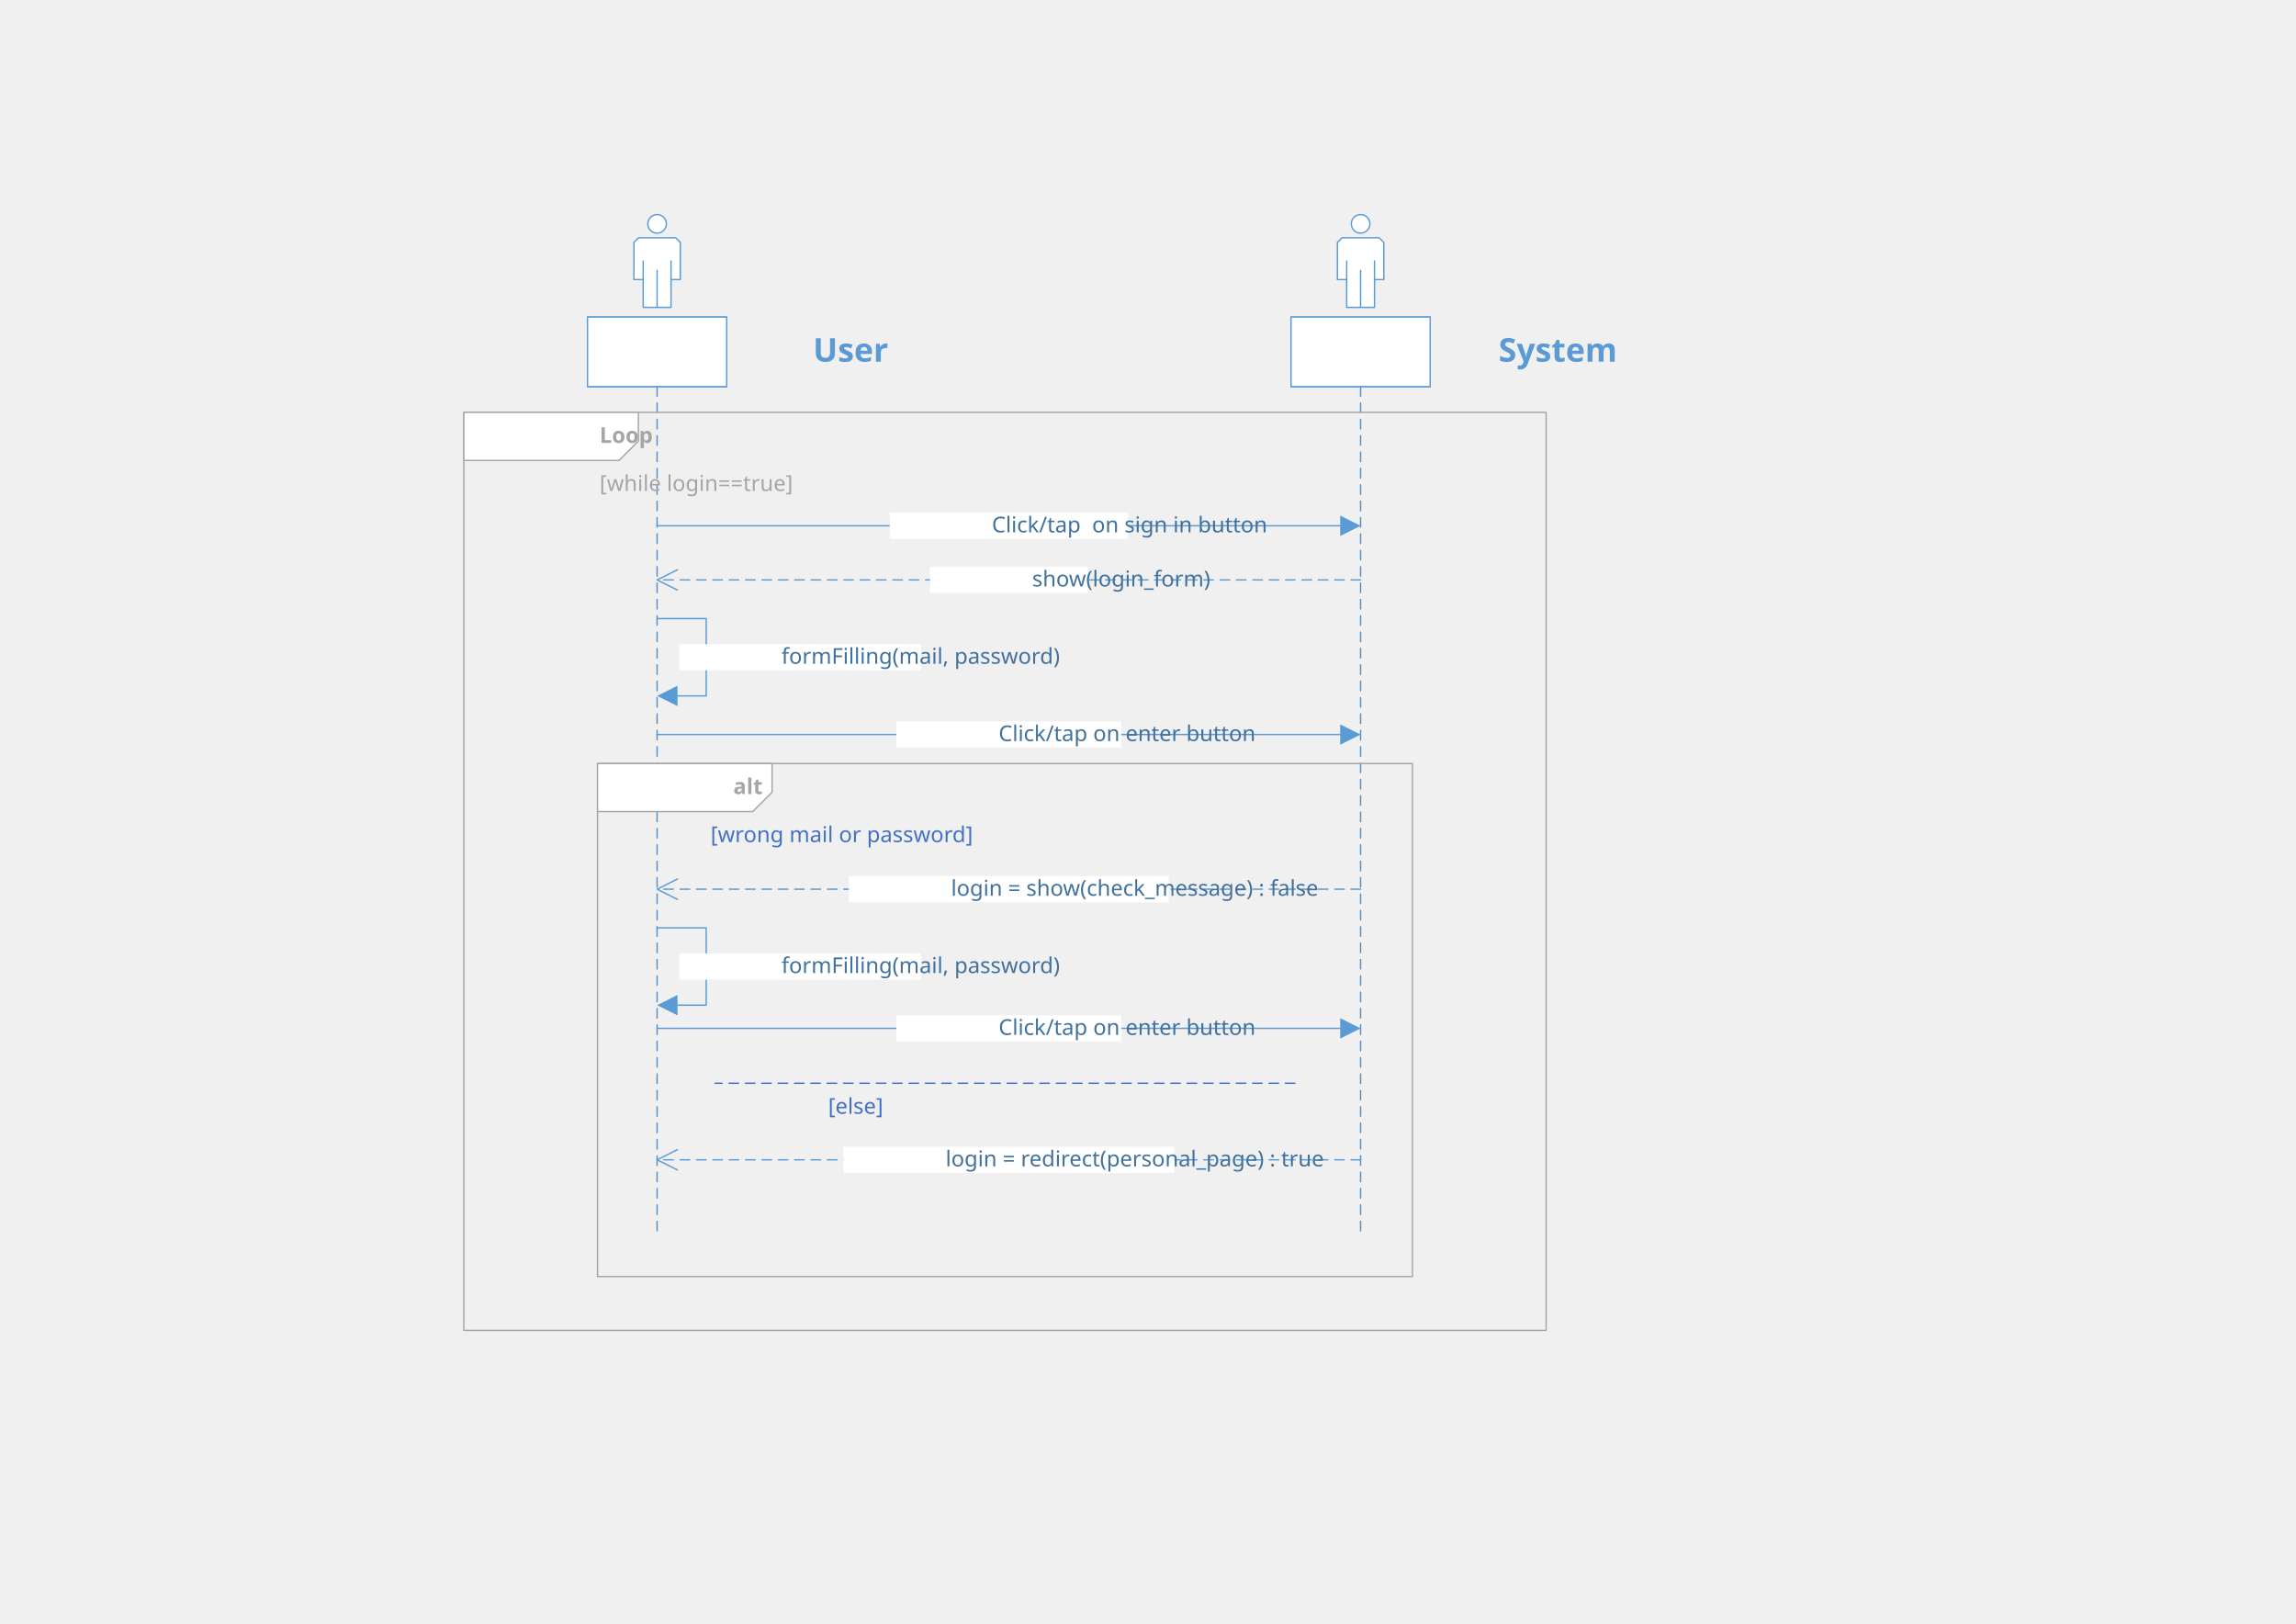
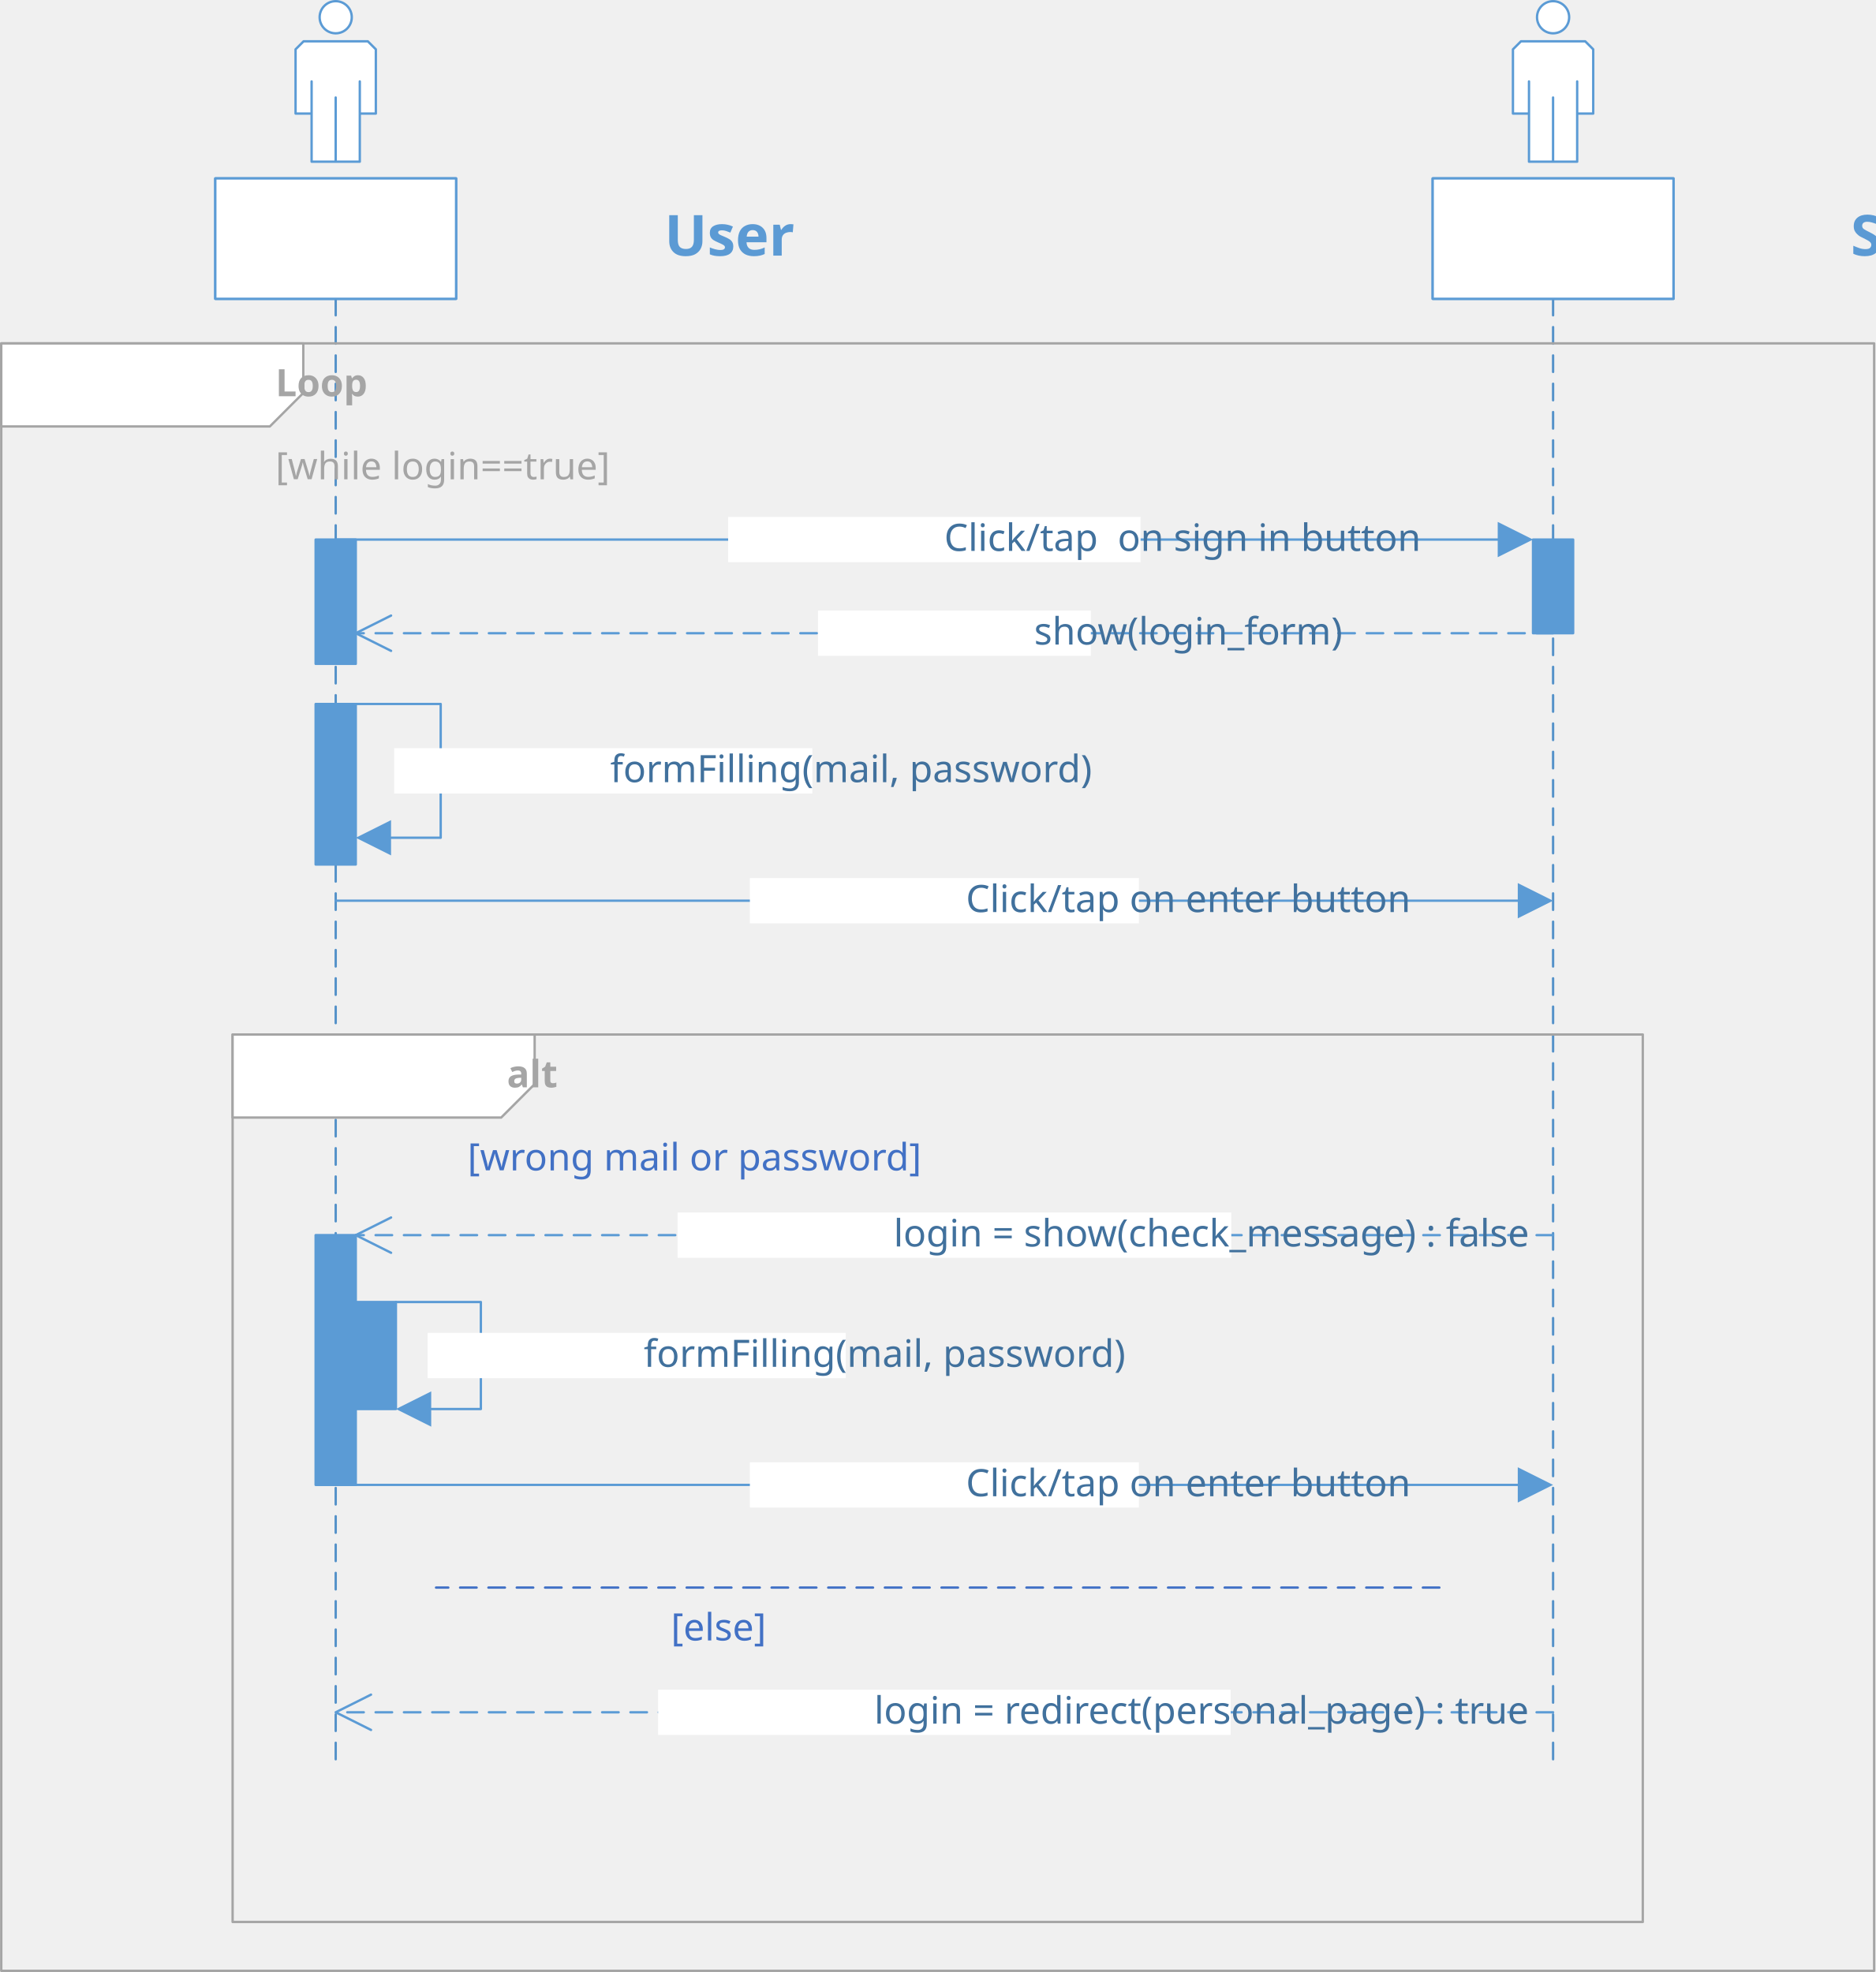
- <svg xmlns="http://www.w3.org/2000/svg" xmlns:ns1="http://schemas.microsoft.com/visio/2003/SVGExtensions/" xmlns:xlink="http://www.w3.org/1999/xlink" width="11.693in" height="8.268in" viewBox="0 0 841.89 595.276" xml:space="preserve" color-interpolation-filters="sRGB" class="st16">
-   <ns1:documentProperties ns1:langID="1040" ns1:metric="true" ns1:viewMarkup="false">
-     <ns1:userDefs>
-       <ns1:ud ns1:nameU="msvNoAutoConnect" ns1:prompt="" ns1:val="VT0(1):26" />
-     </ns1:userDefs>
-   </ns1:documentProperties>
+ <svg xmlns="http://www.w3.org/2000/svg" xmlns:ns1="http://schemas.microsoft.com/visio/2003/SVGExtensions/" xmlns:xlink="http://www.w3.org/1999/xlink" width="5.519in" height="5.804in" viewBox="0 0 397.35 417.902" xml:space="preserve" color-interpolation-filters="sRGB" class="st17">
+   <ns1:documentProperties ns1:langID="1040" ns1:metric="true" ns1:viewMarkup="false" />
  <style type="text/css">
	
		.st1 {fill:#ffffff;stroke:#5b9bd5;stroke-linecap:round;stroke-linejoin:round;stroke-width:0.5}
		.st2 {stroke:#5592c9;stroke-dasharray:3.5,2.5;stroke-linecap:round;stroke-linejoin:round;stroke-width:0.5}
		.st3 {fill:#5b9ad4;font-family:Calibri;font-size:1em;font-weight:bold}
		.st4 {fill:#a5a5a5;fill-opacity:0;stroke:#a5a5a5;stroke-linecap:round;stroke-linejoin:round;stroke-width:0.5}
		.st5 {fill:#ffffff;stroke:#a5a5a5;stroke-linecap:round;stroke-linejoin:round;stroke-width:0.5}
		.st6 {fill:#a5a5a5;font-family:Calibri;font-size:0.667em;font-weight:bold}
		.st7 {fill:#a5a5a5;font-family:Calibri;font-size:0.667em}
- 		.st8 {marker-end:url(#mrkr4-40);stroke:#5b9bd5;stroke-linecap:round;stroke-linejoin:round;stroke-width:0.5}
+ 		.st8 {marker-end:url(#mrkr4-41);stroke:#5b9bd5;stroke-linecap:round;stroke-linejoin:round;stroke-width:0.5}
		.st9 {fill:#5b9bd5;fill-opacity:1;stroke:#5b9bd5;stroke-opacity:1;stroke-width:0.134}
		.st10 {fill:#ffffff;stroke:none;stroke-linecap:butt;stroke-width:7.2}
		.st11 {fill:#41719d;font-family:Calibri;font-size:0.667em}
- 		.st12 {marker-end:url(#mrkr3-48);stroke:#5b9bd5;stroke-dasharray:3.5,2.5;stroke-linecap:round;stroke-linejoin:round;stroke-width:0.5}
+ 		.st12 {marker-end:url(#mrkr3-49);stroke:#5b9bd5;stroke-dasharray:3.5,2.5;stroke-linecap:round;stroke-linejoin:round;stroke-width:0.5}
		.st13 {fill:none}
		.st14 {stroke:#4271c6;stroke-dasharray:3.5,2.5;stroke-linecap:round;stroke-linejoin:round;stroke-width:0.5}
		.st15 {fill:#4271c5;font-family:Calibri;font-size:0.667em}
- 		.st16 {fill:none;fill-rule:evenodd;font-size:12px;overflow:visible;stroke-linecap:square;stroke-miterlimit:3}
+ 		.st16 {fill:#5b9bd5;stroke:#5b9bd5;stroke-linecap:round;stroke-linejoin:round;stroke-width:0.5}
+ 		.st17 {fill:none;fill-rule:evenodd;font-size:12px;overflow:visible;stroke-linecap:square;stroke-miterlimit:3}
	
	</style>
  <defs id="Markers">
    <g id="lend4">
      <path d="M 2 1 L 0 0 L 2 -1 L 2 1 " style="stroke:none" />
    </g>
-     <marker id="mrkr4-40" class="st9" ns1:arrowType="4" ns1:arrowSize="3" ns1:setback="14.96" refX="-14.96" orient="auto" markerUnits="strokeWidth" overflow="visible">
+     <marker id="mrkr4-41" class="st9" ns1:arrowType="4" ns1:arrowSize="3" ns1:setback="14.96" refX="-14.96" orient="auto" markerUnits="strokeWidth" overflow="visible">
      <use xlink:href="#lend4" transform="scale(-7.48,-7.48) " />
    </marker>
    <g id="lend3">
      <path d="M 2 1 L 0 0 L 2 -1 " style="stroke-linecap:round;stroke-linejoin:round;fill:none" />
    </g>
-     <marker id="mrkr3-48" class="st9" ns1:arrowType="3" ns1:arrowSize="3" orient="auto" markerUnits="strokeWidth" overflow="visible">
+     <marker id="mrkr3-49" class="st9" ns1:arrowType="3" ns1:arrowSize="3" orient="auto" markerUnits="strokeWidth" overflow="visible">
      <use xlink:href="#lend3" transform="scale(-7.48,-7.48) " />
    </marker>
  </defs>
  <g ns1:mID="0" ns1:index="1" ns1:groupContext="foregroundPage">
-     <ns1:userDefs>
-       <ns1:ud ns1:nameU="msvThemeOrder" ns1:val="VT0(0):26" />
-     </ns1:userDefs>
    <ns1:pageProperties ns1:drawingScale="0.0393701" ns1:pageScale="0.0393701" ns1:drawingUnits="24" ns1:shadowOffsetX="8.50394" ns1:shadowOffsetY="-8.50394" />
    <ns1:layer ns1:name="Connettore" ns1:index="0" />
-     <g id="group1-1" transform="translate(215.433,-453.543)" ns1:mID="1" ns1:groupContext="group">
-       <ns1:userDefs>
-         <ns1:ud ns1:nameU="visVersion" ns1:prompt="" ns1:val="VT0(15):26" />
-         <ns1:ud ns1:nameU="ShowActor" ns1:prompt="" ns1:val="VT0(1):5" />
-         <ns1:ud ns1:nameU="ShowDestruction" ns1:prompt="" ns1:val="VT0(0):5" />
-       </ns1:userDefs>
-       <g id="shape2-2" ns1:mID="2" ns1:groupContext="shape">
-         <rect x="0" y="569.764" width="51.024" height="25.512" class="st1" />
-       </g>
-       <g id="shape3-4" ns1:mID="3" ns1:groupContext="shape" transform="translate(17.0079,-29.0551)">
-         <path d="M3.4 595.28 L3.4 578.27 L3.4 585.07 L0 585.07 L0 571.46 L1.7 569.76 L15.31 569.76 L17.01 571.46 L17.01 585.07         L13.61 585.07 L13.61 578.27 L13.61 595.28 L8.5 595.28 L8.5 581.67 L8.5 595.28 L3.4 595.28 ZM11.91 564.66         A3.402 3.402 -180 1 0 5.1 564.66 A3.402 3.402 -180 1 0 11.91 564.66 Z" class="st1" />
-       </g>
-       <g id="shape4-6" ns1:mID="4" ns1:groupContext="shape" transform="translate(17.0079,329.426)">
- 				</g>
-       <g id="shape5-8" ns1:mID="5" ns1:groupContext="shape" transform="translate(620.787,595.276) rotate(90)">
-         <path d="M0 595.28 L311.81 595.28" class="st2" />
-       </g>
-       <g id="shape1-11" ns1:mID="1" ns1:groupContext="groupContent">
-         <ns1:textBlock ns1:margins="rect(4,4,4,4)" ns1:tabSpace="42.5197" />
-         <ns1:textRect cx="25.512" cy="582.52" width="51.03" height="25.512" />
-         <rect x="0" y="569.764" width="51.024" height="25.512" class="st1" />
-         <text x="14.05" y="586.12" class="st3" ns1:langID="1040">
-           <ns1:paragraph ns1:horizAlign="1" />
-           <ns1:tabList />User</text>
-       </g>
-     </g>
-     <g id="group6-14" transform="translate(473.386,-453.543)" ns1:mID="6" ns1:groupContext="group">
-       <ns1:userDefs>
-         <ns1:ud ns1:nameU="visVersion" ns1:prompt="" ns1:val="VT0(15):26" />
-         <ns1:ud ns1:nameU="ShowActor" ns1:prompt="" ns1:val="VT0(1):5" />
-         <ns1:ud ns1:nameU="ShowDestruction" ns1:prompt="" ns1:val="VT0(0):5" />
-       </ns1:userDefs>
-       <g id="shape7-15" ns1:mID="7" ns1:groupContext="shape">
-         <rect x="0" y="569.764" width="51.024" height="25.512" class="st1" />
-       </g>
-       <g id="shape8-17" ns1:mID="8" ns1:groupContext="shape" transform="translate(17.0079,-29.0551)">
-         <path d="M3.4 595.28 L3.4 578.27 L3.4 585.07 L0 585.07 L0 571.46 L1.7 569.76 L15.31 569.76 L17.01 571.46 L17.01 585.07         L13.61 585.07 L13.61 578.27 L13.61 595.28 L8.5 595.28 L8.5 581.67 L8.5 595.28 L3.4 595.28 ZM11.91 564.66         A3.402 3.402 -180 1 0 5.1 564.66 A3.402 3.402 -180 1 0 11.91 564.66 Z" class="st1" />
-       </g>
-       <g id="shape9-19" ns1:mID="9" ns1:groupContext="shape" transform="translate(17.0079,329.426)">
- 				</g>
-       <g id="shape10-21" ns1:mID="10" ns1:groupContext="shape" transform="translate(620.787,595.276) rotate(90)">
-         <path d="M0 595.28 L311.81 595.28" class="st2" />
-       </g>
-       <g id="shape6-24" ns1:mID="6" ns1:groupContext="groupContent">
-         <ns1:textBlock ns1:margins="rect(4,4,4,4)" ns1:tabSpace="42.5197" />
-         <ns1:textRect cx="25.512" cy="582.52" width="51.03" height="25.512" />
-         <rect x="0" y="569.764" width="51.024" height="25.512" class="st1" />
-         <text x="7.46" y="586.12" class="st3" ns1:langID="1040">
-           <ns1:paragraph ns1:horizAlign="1" />
-           <ns1:tabList />System</text>
-       </g>
-     </g>
-     <g id="group11-27" transform="translate(170.079,-107.528)" ns1:mID="11" ns1:groupContext="group">
-       <ns1:userDefs>
-         <ns1:ud ns1:nameU="visVersion" ns1:prompt="" ns1:val="VT0(15):26" />
-       </ns1:userDefs>
-       <g id="shape11-28" ns1:mID="11" ns1:groupContext="groupContent">
-         <rect x="0" y="258.709" width="396.85" height="336.567" class="st4" />
-       </g>
-       <g id="shape12-30" ns1:mID="12" ns1:groupContext="shape" transform="translate(0,-318.963)">
-         <ns1:userDefs>
-           <ns1:ud ns1:nameU="FoldSize" ns1:prompt="" ns1:val="VT0(0.098425196850394):24" />
-           <ns1:ud ns1:nameU="BackFillColor" ns1:prompt="" ns1:val="VT5(#96afcf)" />
-           <ns1:ud ns1:nameU="BackLineColor" ns1:prompt="" ns1:val="VT5(#1f477d)" />
-           <ns1:ud ns1:nameU="BackCharColor" ns1:prompt="" ns1:val="VT5(#000000)" />
-           <ns1:ud ns1:nameU="DarkerColor" ns1:prompt="" ns1:val="VT5(#000000)" />
-           <ns1:ud ns1:nameU="BackFillColor" ns1:prompt="" ns1:val="VT5(#a5a5a5)" />
-           <ns1:ud ns1:nameU="BackLineColor" ns1:prompt="" ns1:val="VT5(#a5a5a5)" />
-           <ns1:ud ns1:nameU="BackCharColor" ns1:prompt="" ns1:val="VT5(#ffffff)" />
-           <ns1:ud ns1:nameU="DarkerColor" ns1:prompt="" ns1:val="VT5(#a5a5a5)" />
-         </ns1:userDefs>
-         <ns1:textBlock ns1:margins="rect(4,4,4,4)" ns1:tabSpace="42.5197" />
-         <ns1:textRect cx="32" cy="586.474" width="64" height="17.604" />
-         <path d="M0 595.28 L56.91 595.28 L64 588.19 L64 577.67 L0 577.67 L0 595.28 Z" class="st5" />
-         <text x="4" y="588.87" class="st6" ns1:langID="1040">
+     <g id="group1000-1" transform="translate(0.25,-0.25)" ns1:mID="1000" ns1:groupContext="group">
+       <g id="group1-2" transform="translate(45.3543,-354.331)" ns1:mID="1" ns1:groupContext="group">
+         <ns1:userDefs>
+           <ns1:ud ns1:nameU="visVersion" ns1:prompt="" ns1:val="VT0(15):26" />
+           <ns1:ud ns1:nameU="ShowActor" ns1:prompt="" ns1:val="VT0(1):5" />
+           <ns1:ud ns1:nameU="ShowDestruction" ns1:prompt="" ns1:val="VT0(0):5" />
+         </ns1:userDefs>
+         <g id="shape2-3" ns1:mID="2" ns1:groupContext="shape">
+           <rect x="0" y="392.39" width="51.024" height="25.512" class="st1" />
+         </g>
+         <g id="shape3-5" ns1:mID="3" ns1:groupContext="shape" transform="translate(17.0079,-29.0551)">
+           <path d="M3.4 417.9 L3.4 400.89 L3.4 407.7 L0 407.7 L0 394.09 L1.7 392.39 L15.31 392.39 L17.01 394.09 L17.01          407.7 L13.61 407.7 L13.61 400.89 L13.61 417.9 L8.5 417.9 L8.5 404.3 L8.5 417.9 L3.4 417.9 ZM11.91          387.29 A3.402 3.402 -180 1 0 5.1 387.29 A3.402 3.402 -180 1 0 11.91 387.29 Z" class="st1" />
+         </g>
+         <g id="shape4-7" ns1:mID="4" ns1:groupContext="shape" transform="translate(17.0079,329.426)">
+ 					</g>
+         <g id="shape5-9" ns1:mID="5" ns1:groupContext="shape" transform="translate(443.413,417.902) rotate(90)">
+           <path d="M0 417.9 L311.81 417.9" class="st2" />
+         </g>
+         <g id="shape1-12" ns1:mID="1" ns1:groupContext="groupContent">
+           <ns1:textBlock ns1:margins="rect(4,4,4,4)" ns1:tabSpace="42.5197" />
+           <ns1:textRect cx="25.512" cy="405.146" width="51.03" height="25.512" />
+           <rect x="0" y="392.39" width="51.024" height="25.512" class="st1" />
+           <text x="14.05" y="408.75" class="st3" ns1:langID="1040">
+             <ns1:paragraph ns1:horizAlign="1" />
+             <ns1:tabList />User</text>
+         </g>
+       </g>
+       <g id="group6-15" transform="translate(303.307,-354.331)" ns1:mID="6" ns1:groupContext="group">
+         <ns1:userDefs>
+           <ns1:ud ns1:nameU="visVersion" ns1:prompt="" ns1:val="VT0(15):26" />
+           <ns1:ud ns1:nameU="ShowActor" ns1:prompt="" ns1:val="VT0(1):5" />
+           <ns1:ud ns1:nameU="ShowDestruction" ns1:prompt="" ns1:val="VT0(0):5" />
+         </ns1:userDefs>
+         <g id="shape7-16" ns1:mID="7" ns1:groupContext="shape">
+           <rect x="0" y="392.39" width="51.024" height="25.512" class="st1" />
+         </g>
+         <g id="shape8-18" ns1:mID="8" ns1:groupContext="shape" transform="translate(17.0079,-29.0551)">
+           <path d="M3.4 417.9 L3.4 400.89 L3.4 407.7 L0 407.7 L0 394.09 L1.7 392.39 L15.31 392.39 L17.01 394.09 L17.01          407.7 L13.61 407.7 L13.61 400.89 L13.61 417.9 L8.5 417.9 L8.5 404.3 L8.5 417.9 L3.4 417.9 ZM11.91          387.29 A3.402 3.402 -180 1 0 5.1 387.29 A3.402 3.402 -180 1 0 11.91 387.29 Z" class="st1" />
+         </g>
+         <g id="shape9-20" ns1:mID="9" ns1:groupContext="shape" transform="translate(17.0079,329.426)">
+ 					</g>
+         <g id="shape10-22" ns1:mID="10" ns1:groupContext="shape" transform="translate(443.413,417.902) rotate(90)">
+           <path d="M0 417.9 L311.81 417.9" class="st2" />
+         </g>
+         <g id="shape6-25" ns1:mID="6" ns1:groupContext="groupContent">
+           <ns1:textBlock ns1:margins="rect(4,4,4,4)" ns1:tabSpace="42.5197" />
+           <ns1:textRect cx="25.512" cy="405.146" width="51.03" height="25.512" />
+           <rect x="0" y="392.39" width="51.024" height="25.512" class="st1" />
+           <text x="7.46" y="408.75" class="st3" ns1:langID="1040">
+             <ns1:paragraph ns1:horizAlign="1" />
+             <ns1:tabList />System</text>
+         </g>
+       </g>
+       <g id="group11-28" ns1:mID="11" ns1:groupContext="group">
+         <ns1:userDefs>
+           <ns1:ud ns1:nameU="visVersion" ns1:prompt="" ns1:val="VT0(15):26" />
+         </ns1:userDefs>
+         <g id="shape11-29" ns1:mID="11" ns1:groupContext="groupContent">
+           <rect x="0" y="73.02" width="396.85" height="344.882" class="st4" />
+         </g>
+         <g id="shape12-31" ns1:mID="12" ns1:groupContext="shape" transform="translate(0,-327.278)">
+           <ns1:userDefs>
+             <ns1:ud ns1:nameU="FoldSize" ns1:prompt="" ns1:val="VT0(0.098425196850394):24" />
+             <ns1:ud ns1:nameU="BackFillColor" ns1:prompt="" ns1:val="VT5(#96afcf)" />
+             <ns1:ud ns1:nameU="BackLineColor" ns1:prompt="" ns1:val="VT5(#1f477d)" />
+             <ns1:ud ns1:nameU="BackCharColor" ns1:prompt="" ns1:val="VT5(#000000)" />
+             <ns1:ud ns1:nameU="DarkerColor" ns1:prompt="" ns1:val="VT5(#000000)" />
+             <ns1:ud ns1:nameU="BackFillColor" ns1:prompt="" ns1:val="VT5(#a5a5a5)" />
+             <ns1:ud ns1:nameU="BackLineColor" ns1:prompt="" ns1:val="VT5(#a5a5a5)" />
+             <ns1:ud ns1:nameU="BackCharColor" ns1:prompt="" ns1:val="VT5(#ffffff)" />
+             <ns1:ud ns1:nameU="DarkerColor" ns1:prompt="" ns1:val="VT5(#a5a5a5)" />
+           </ns1:userDefs>
+           <ns1:textBlock ns1:margins="rect(4,4,4,4)" ns1:tabSpace="42.5197" />
+           <ns1:textRect cx="32" cy="409.1" width="64" height="17.604" />
+           <path d="M0 417.9 L56.91 417.9 L64 410.81 L64 400.3 L0 400.3 L0 417.9 Z" class="st5" />
+           <text x="4" y="411.5" class="st6" ns1:langID="1040">
+             <ns1:paragraph />
+             <ns1:tabList />Loop</text>
+         </g>
+         <g id="shape13-34" ns1:mID="13" ns1:groupContext="shape" transform="translate(0,-309.675)">
+           <ns1:userDefs>
+             <ns1:ud ns1:nameU="msvQuickStyleVariationRestore" ns1:prompt="" ns1:val="VT0(2):26" />
+           </ns1:userDefs>
+           <ns1:textBlock ns1:margins="rect(4,4,4,4)" ns1:tabSpace="42.5197" />
+           <ns1:textRect cx="35.791" cy="409.1" width="71.59" height="17.604" />
+           <text x="4" y="411.5" class="st7" ns1:langID="1040">
+             <ns1:paragraph />
+             <ns1:tabList />[while login==true]</text>
+         </g>
+       </g>
+       <g id="shape17-36" ns1:mID="17" ns1:groupContext="shape" ns1:layerMember="0" transform="translate(70.8661,-296.22)">
+         <ns1:userDefs>
+           <ns1:ud ns1:nameU="IsReturn" ns1:prompt="" ns1:val="VT0(0):5" />
+           <ns1:ud ns1:nameU="IsAsync" ns1:prompt="" ns1:val="VT0(0):26" />
+           <ns1:ud ns1:nameU="IsSelfMessage" ns1:prompt="" ns1:val="VT0(0):5" />
+           <ns1:ud ns1:nameU="visVersion" ns1:prompt="" ns1:val="VT0(15):26" />
+         </ns1:userDefs>
+         <ns1:textBlock ns1:margins="rect(4,4,4,4)" ns1:tabSpace="42.5197" />
+         <ns1:textRect cx="126.85" cy="410.815" width="99.01" height="17.604" />
+         <path d="M0 410.81 L246.22 410.81" class="st8" />
+         <rect ns1:rectContext="textBkgnd" x="83.157" y="406.015" width="87.386" height="9.6" class="st10" />
+         <text x="83.16" y="413.22" class="st11" ns1:langID="1040">
+           <ns1:paragraph ns1:horizAlign="1" />
+           <ns1:tabList />Click/tap  on sign in button  </text>
+       </g>
+       <g id="shape18-44" ns1:mID="18" ns1:groupContext="shape" ns1:layerMember="0" transform="translate(328.819,-290.551)">
+         <ns1:userDefs>
+           <ns1:ud ns1:nameU="IsReturn" ns1:prompt="" ns1:val="VT0(1):5" />
+           <ns1:ud ns1:nameU="IsAsync" ns1:prompt="" ns1:val="VT0(0):26" />
+           <ns1:ud ns1:nameU="IsSelfMessage" ns1:prompt="" ns1:val="VT0(0):5" />
+           <ns1:ud ns1:nameU="visVersion" ns1:prompt="" ns1:val="VT0(15):26" />
+         </ns1:userDefs>
+         <ns1:textBlock ns1:margins="rect(4,4,4,4)" ns1:tabSpace="42.5197" />
+         <ns1:textRect cx="-126.85" cy="424.988" width="67.62" height="17.604" />
+         <path d="M0 424.99 L-253.7 424.99" class="st12" />
+         <rect ns1:rectContext="textBkgnd" x="-155.752" y="420.188" width="57.804" height="9.6" class="st10" />
+         <text x="-155.75" y="427.39" class="st11" ns1:langID="1040">
+           <ns1:paragraph ns1:horizAlign="1" />
+           <ns1:tabList />show(login_form)</text>
+       </g>
+       <g id="shape19-52" ns1:mID="19" ns1:groupContext="shape" ns1:layerMember="0" transform="translate(82.2047,-268.465)">
+         <ns1:userDefs>
+           <ns1:ud ns1:nameU="IsReturn" ns1:prompt="" ns1:val="VT0(0):5" />
+           <ns1:ud ns1:nameU="IsAsync" ns1:prompt="" ns1:val="VT0(0):26" />
+           <ns1:ud ns1:nameU="IsSelfMessage" ns1:prompt="" ns1:val="VT0(1):5" />
+           <ns1:ud ns1:nameU="visVersion" ns1:prompt="" ns1:val="VT0(15):26" />
+         </ns1:userDefs>
+         <ns1:textBlock ns1:margins="rect(4,4,4,4)" ns1:tabSpace="42.5197" />
+         <ns1:textRect cx="45.354" cy="432.075" width="98.42" height="17.604" />
+         <path d="M-7.09 417.9 L10.91 417.9 L10.91 446.25 L0.39 446.25" class="st8" />
+         <rect ns1:rectContext="textBkgnd" x="1.054" y="427.275" width="88.601" height="9.6" class="st10" />
+         <text x="1.05" y="434.47" class="st11" ns1:langID="1040">
+           <ns1:paragraph ns1:horizAlign="1" />
+           <ns1:tabList />formFilling(mail, password)</text>
+       </g>
+       <g id="shape20-59" ns1:mID="20" ns1:groupContext="shape" ns1:layerMember="0" transform="translate(70.8661,-219.685)">
+         <ns1:userDefs>
+           <ns1:ud ns1:nameU="IsReturn" ns1:prompt="" ns1:val="VT0(0):5" />
+           <ns1:ud ns1:nameU="IsAsync" ns1:prompt="" ns1:val="VT0(0):26" />
+           <ns1:ud ns1:nameU="IsSelfMessage" ns1:prompt="" ns1:val="VT0(0):5" />
+           <ns1:ud ns1:nameU="visVersion" ns1:prompt="" ns1:val="VT0(15):26" />
+         </ns1:userDefs>
+         <ns1:textBlock ns1:margins="rect(4,4,4,4)" ns1:tabSpace="42.5197" />
+         <ns1:textRect cx="128.976" cy="410.815" width="92.25" height="17.604" />
+         <path d="M0 410.81 L250.47 410.81" class="st8" />
+         <rect ns1:rectContext="textBkgnd" x="87.762" y="406.015" width="82.429" height="9.6" class="st10" />
+         <text x="87.76" y="413.22" class="st11" ns1:langID="1040">
+           <ns1:paragraph ns1:horizAlign="1" />
+           <ns1:tabList />Click/tap on enter button</text>
+       </g>
+       <g id="group21-66" transform="translate(49.022,-10.3534)" ns1:mID="21" ns1:groupContext="group">
+         <ns1:userDefs>
+           <ns1:ud ns1:nameU="visVersion" ns1:prompt="" ns1:val="VT0(15):26" />
+           <ns1:ud ns1:nameU="msvStructureType" ns1:prompt="" ns1:val="VT4(List)" />
+           <ns1:ud ns1:nameU="msvSDListItemMaster" ns1:prompt="" ns1:val="VT0(254):26" />
+         </ns1:userDefs>
+         <g id="shape21-67" ns1:mID="21" ns1:groupContext="groupContent">
+           <rect x="0" y="229.83" width="298.806" height="188.072" class="st4" />
+         </g>
+         <g id="shape22-69" ns1:mID="22" ns1:groupContext="shape" transform="translate(0,-170.468)">
+           <ns1:userDefs>
+             <ns1:ud ns1:nameU="FoldSize" ns1:prompt="" ns1:val="VT0(0.098425196850394):24" />
+             <ns1:ud ns1:nameU="msvStructureType" ns1:prompt="" ns1:val="VT4(Heading)" />
+             <ns1:ud ns1:nameU="msvSDContainerHeadingEdge" ns1:prompt="" ns1:val="VT4(Bottom)" />
+             <ns1:ud ns1:nameU="BackFillColor" ns1:prompt="" ns1:val="VT5(#96afcf)" />
+             <ns1:ud ns1:nameU="BackLineColor" ns1:prompt="" ns1:val="VT5(#1f477d)" />
+             <ns1:ud ns1:nameU="BackCharColor" ns1:prompt="" ns1:val="VT5(#000000)" />
+             <ns1:ud ns1:nameU="DarkerColor" ns1:prompt="" ns1:val="VT5(#000000)" />
+             <ns1:ud ns1:nameU="BackFillColor" ns1:prompt="" ns1:val="VT5(#a5a5a5)" />
+             <ns1:ud ns1:nameU="BackLineColor" ns1:prompt="" ns1:val="VT5(#a5a5a5)" />
+             <ns1:ud ns1:nameU="BackCharColor" ns1:prompt="" ns1:val="VT5(#ffffff)" />
+             <ns1:ud ns1:nameU="DarkerColor" ns1:prompt="" ns1:val="VT5(#a5a5a5)" />
+           </ns1:userDefs>
+           <ns1:textBlock ns1:margins="rect(4,4,4,4)" ns1:tabSpace="42.5197" />
+           <ns1:textRect cx="32" cy="409.1" width="64" height="17.604" />
+           <path d="M0 417.9 L56.91 417.9 L64 410.81 L64 400.3 L0 400.3 L0 417.9 Z" class="st5" />
+           <text x="4" y="411.5" class="st6" ns1:langID="1040">
+             <ns1:paragraph />
+             <ns1:tabList />alt</text>
+         </g>
+       </g>
+       <g id="shape23-72" ns1:mID="23" ns1:groupContext="shape" transform="translate(92.126,-10.3534)">
+         <ns1:userDefs>
+           <ns1:ud ns1:nameU="visVersion" ns1:prompt="" ns1:val="VT0(15):26" />
+         </ns1:userDefs>
+         <ns1:textBlock ns1:margins="rect(4,4,4,4)" ns1:tabSpace="42.5197" />
+         <ns1:textRect cx="32" cy="355.837" width="64" height="17.604" />
+         <path d="M0 417.9 L212.6 417.9 L212.6 347.04 L0 347.04 L0 417.9 Z" class="st13" />
+         <path d="M212.6 347.04 L0 347.04" class="st14" />
+         <text x="4" y="358.24" class="st15" ns1:langID="1040">
          <ns1:paragraph />
-           <ns1:tabList />Loop</text>
-       </g>
-       <g id="shape13-33" ns1:mID="13" ns1:groupContext="shape" transform="translate(0,-301.36)">
-         <ns1:userDefs>
-           <ns1:ud ns1:nameU="msvQuickStyleVariationRestore" ns1:prompt="" ns1:val="VT0(2):26" />
-         </ns1:userDefs>
-         <ns1:textBlock ns1:margins="rect(4,4,4,4)" ns1:tabSpace="42.5197" />
-         <ns1:textRect cx="35.791" cy="586.474" width="71.59" height="17.604" />
-         <text x="4" y="588.87" class="st7" ns1:langID="1040">
+           <ns1:tabList />[else]</text>
+       </g>
+       <g id="shape24-76" ns1:mID="24" ns1:groupContext="shape" transform="translate(49.022,-81.2195)">
+         <ns1:userDefs>
+           <ns1:ud ns1:nameU="visVersion" ns1:prompt="" ns1:val="VT0(15):26" />
+         </ns1:userDefs>
+         <ns1:textBlock ns1:margins="rect(4,4,4,4)" ns1:tabSpace="42.5197" />
+         <ns1:textRect cx="46.482" cy="327.101" width="92.97" height="17.604" />
+         <text x="4" y="329.5" class="st15" ns1:langID="1040">
          <ns1:paragraph />
-           <ns1:tabList />[while login==true]</text>
-       </g>
-     </g>
-     <g id="shape17-35" ns1:mID="17" ns1:groupContext="shape" ns1:layerMember="0" transform="translate(240.945,-395.433)">
-       <ns1:userDefs>
-         <ns1:ud ns1:nameU="IsReturn" ns1:prompt="" ns1:val="VT0(0):5" />
-         <ns1:ud ns1:nameU="IsAsync" ns1:prompt="" ns1:val="VT0(0):26" />
-         <ns1:ud ns1:nameU="IsSelfMessage" ns1:prompt="" ns1:val="VT0(0):5" />
-         <ns1:ud ns1:nameU="visVersion" ns1:prompt="" ns1:val="VT0(15):26" />
-       </ns1:userDefs>
-       <ns1:textBlock ns1:margins="rect(4,4,4,4)" ns1:tabSpace="42.5197" />
-       <ns1:textRect cx="128.976" cy="588.189" width="99.01" height="17.604" />
-       <path d="M0 588.19 L250.47 588.19" class="st8" />
-       <rect ns1:rectContext="textBkgnd" x="85.283" y="583.389" width="87.386" height="9.6" class="st10" />
-       <text x="85.28" y="590.59" class="st11" ns1:langID="1040">
-         <ns1:paragraph ns1:horizAlign="1" />
-         <ns1:tabList />Click/tap  on sign in button  </text>
-     </g>
-     <g id="shape18-43" ns1:mID="18" ns1:groupContext="shape" ns1:layerMember="0" transform="translate(498.898,-375.591)">
-       <ns1:userDefs>
-         <ns1:ud ns1:nameU="IsReturn" ns1:prompt="" ns1:val="VT0(1):5" />
-         <ns1:ud ns1:nameU="IsAsync" ns1:prompt="" ns1:val="VT0(0):26" />
-         <ns1:ud ns1:nameU="IsSelfMessage" ns1:prompt="" ns1:val="VT0(0):5" />
-         <ns1:ud ns1:nameU="visVersion" ns1:prompt="" ns1:val="VT0(15):26" />
-       </ns1:userDefs>
-       <ns1:textBlock ns1:margins="rect(4,4,4,4)" ns1:tabSpace="42.5197" />
-       <ns1:textRect cx="-128.976" cy="588.189" width="67.62" height="17.604" />
-       <path d="M0 588.19 L-257.95 588.19" class="st12" />
-       <rect ns1:rectContext="textBkgnd" x="-157.878" y="583.389" width="57.804" height="9.6" class="st10" />
-       <text x="-157.88" y="590.59" class="st11" ns1:langID="1040">
-         <ns1:paragraph ns1:horizAlign="1" />
-         <ns1:tabList />show(login_form)</text>
-     </g>
-     <g id="shape19-51" ns1:mID="19" ns1:groupContext="shape" ns1:layerMember="0" transform="translate(233.858,-368.504)">
-       <ns1:userDefs>
-         <ns1:ud ns1:nameU="IsReturn" ns1:prompt="" ns1:val="VT0(0):5" />
-         <ns1:ud ns1:nameU="IsAsync" ns1:prompt="" ns1:val="VT0(0):26" />
-         <ns1:ud ns1:nameU="IsSelfMessage" ns1:prompt="" ns1:val="VT0(1):5" />
-         <ns1:ud ns1:nameU="visVersion" ns1:prompt="" ns1:val="VT0(15):26" />
-       </ns1:userDefs>
-       <ns1:textBlock ns1:margins="rect(4,4,4,4)" ns1:tabSpace="42.5197" />
-       <ns1:textRect cx="59.528" cy="609.449" width="98.42" height="17.604" />
-       <path d="M7.09 595.28 L25.09 595.28 L25.09 623.62 L14.57 623.62" class="st8" />
-       <rect ns1:rectContext="textBkgnd" x="15.227" y="604.649" width="88.601" height="9.6" class="st10" />
-       <text x="15.23" y="611.85" class="st11" ns1:langID="1040">
-         <ns1:paragraph ns1:horizAlign="1" />
-         <ns1:tabList />formFilling(mail, password)</text>
-     </g>
-     <g id="shape20-58" ns1:mID="20" ns1:groupContext="shape" ns1:layerMember="0" transform="translate(240.945,-318.898)">
-       <ns1:userDefs>
-         <ns1:ud ns1:nameU="IsReturn" ns1:prompt="" ns1:val="VT0(0):5" />
-         <ns1:ud ns1:nameU="IsAsync" ns1:prompt="" ns1:val="VT0(0):26" />
-         <ns1:ud ns1:nameU="IsSelfMessage" ns1:prompt="" ns1:val="VT0(0):5" />
-         <ns1:ud ns1:nameU="visVersion" ns1:prompt="" ns1:val="VT0(15):26" />
-       </ns1:userDefs>
-       <ns1:textBlock ns1:margins="rect(4,4,4,4)" ns1:tabSpace="42.5197" />
-       <ns1:textRect cx="128.976" cy="588.189" width="92.25" height="17.604" />
-       <path d="M0 588.19 L250.47 588.19" class="st8" />
-       <rect ns1:rectContext="textBkgnd" x="87.762" y="583.389" width="82.429" height="9.6" class="st10" />
-       <text x="87.76" y="590.59" class="st11" ns1:langID="1040">
-         <ns1:paragraph ns1:horizAlign="1" />
-         <ns1:tabList />Click/tap on enter button</text>
-     </g>
-     <g id="group21-65" transform="translate(219.101,-127.283)" ns1:mID="21" ns1:groupContext="group">
-       <ns1:userDefs>
-         <ns1:ud ns1:nameU="visVersion" ns1:prompt="" ns1:val="VT0(15):26" />
-         <ns1:ud ns1:nameU="msvStructureType" ns1:prompt="" ns1:val="VT4(List)" />
-         <ns1:ud ns1:nameU="msvSDListItemMaster" ns1:prompt="" ns1:val="VT0(254):26" />
-       </ns1:userDefs>
-       <g id="shape21-66" ns1:mID="21" ns1:groupContext="groupContent">
-         <rect x="0" y="407.204" width="298.806" height="188.072" class="st4" />
-       </g>
-       <g id="shape22-68" ns1:mID="22" ns1:groupContext="shape" transform="translate(0,-170.468)">
-         <ns1:userDefs>
-           <ns1:ud ns1:nameU="FoldSize" ns1:prompt="" ns1:val="VT0(0.098425196850394):24" />
-           <ns1:ud ns1:nameU="msvStructureType" ns1:prompt="" ns1:val="VT4(Heading)" />
-           <ns1:ud ns1:nameU="msvSDContainerHeadingEdge" ns1:prompt="" ns1:val="VT4(Bottom)" />
-           <ns1:ud ns1:nameU="BackFillColor" ns1:prompt="" ns1:val="VT5(#96afcf)" />
-           <ns1:ud ns1:nameU="BackLineColor" ns1:prompt="" ns1:val="VT5(#1f477d)" />
-           <ns1:ud ns1:nameU="BackCharColor" ns1:prompt="" ns1:val="VT5(#000000)" />
-           <ns1:ud ns1:nameU="DarkerColor" ns1:prompt="" ns1:val="VT5(#000000)" />
-           <ns1:ud ns1:nameU="BackFillColor" ns1:prompt="" ns1:val="VT5(#a5a5a5)" />
-           <ns1:ud ns1:nameU="BackLineColor" ns1:prompt="" ns1:val="VT5(#a5a5a5)" />
-           <ns1:ud ns1:nameU="BackCharColor" ns1:prompt="" ns1:val="VT5(#ffffff)" />
-           <ns1:ud ns1:nameU="DarkerColor" ns1:prompt="" ns1:val="VT5(#a5a5a5)" />
-         </ns1:userDefs>
-         <ns1:textBlock ns1:margins="rect(4,4,4,4)" ns1:tabSpace="42.5197" />
-         <ns1:textRect cx="32" cy="586.474" width="64" height="17.604" />
-         <path d="M0 595.28 L56.91 595.28 L64 588.19 L64 577.67 L0 577.67 L0 595.28 Z" class="st5" />
-         <text x="4" y="588.87" class="st6" ns1:langID="1040">
-           <ns1:paragraph />
-           <ns1:tabList />alt</text>
-       </g>
-     </g>
-     <g id="shape23-71" ns1:mID="23" ns1:groupContext="shape" transform="translate(262.205,-127.283)">
-       <ns1:userDefs>
-         <ns1:ud ns1:nameU="visVersion" ns1:prompt="" ns1:val="VT0(15):26" />
-       </ns1:userDefs>
-       <ns1:textBlock ns1:margins="rect(4,4,4,4)" ns1:tabSpace="42.5197" />
-       <ns1:textRect cx="32" cy="533.211" width="64" height="17.604" />
-       <path d="M0 595.28 L212.6 595.28 L212.6 524.41 L0 524.41 L0 595.28 Z" class="st13" />
-       <path d="M212.6 524.41 L0 524.41" class="st14" />
-       <text x="4" y="535.61" class="st15" ns1:langID="1040">
-         <ns1:paragraph />
-         <ns1:tabList />[else]</text>
-     </g>
-     <g id="shape24-75" ns1:mID="24" ns1:groupContext="shape" transform="translate(219.101,-198.149)">
-       <ns1:userDefs>
-         <ns1:ud ns1:nameU="visVersion" ns1:prompt="" ns1:val="VT0(15):26" />
-       </ns1:userDefs>
-       <ns1:textBlock ns1:margins="rect(4,4,4,4)" ns1:tabSpace="42.5197" />
-       <ns1:textRect cx="46.482" cy="504.475" width="92.97" height="17.604" />
-       <text x="4" y="506.88" class="st15" ns1:langID="1040">
-         <ns1:paragraph />
-         <ns1:tabList />[wrong mail or password]</text>
-     </g>
-     <g id="shape25-78" ns1:mID="25" ns1:groupContext="shape" ns1:layerMember="0" transform="translate(498.898,-262.205)">
-       <ns1:userDefs>
-         <ns1:ud ns1:nameU="IsReturn" ns1:prompt="" ns1:val="VT0(1):5" />
-         <ns1:ud ns1:nameU="IsAsync" ns1:prompt="" ns1:val="VT0(0):26" />
-         <ns1:ud ns1:nameU="IsSelfMessage" ns1:prompt="" ns1:val="VT0(0):5" />
-         <ns1:ud ns1:nameU="visVersion" ns1:prompt="" ns1:val="VT0(15):26" />
-       </ns1:userDefs>
-       <ns1:textBlock ns1:margins="rect(4,4,4,4)" ns1:tabSpace="42.5197" />
-       <ns1:textRect cx="-128.976" cy="588.189" width="127.15" height="17.604" />
-       <path d="M0 588.19 L-257.95 588.19" class="st12" />
-       <rect ns1:rectContext="textBkgnd" x="-187.644" y="583.389" width="117.335" height="9.6" class="st10" />
-       <text x="-187.64" y="590.59" class="st11" ns1:langID="1040">
-         <ns1:paragraph ns1:horizAlign="1" />
-         <ns1:tabList />login = show(check_message) : false</text>
-     </g>
-     <g id="shape26-85" ns1:mID="26" ns1:groupContext="shape" ns1:layerMember="0" transform="translate(233.858,-255.118)">
-       <ns1:userDefs>
-         <ns1:ud ns1:nameU="IsReturn" ns1:prompt="" ns1:val="VT0(0):5" />
-         <ns1:ud ns1:nameU="IsAsync" ns1:prompt="" ns1:val="VT0(0):26" />
-         <ns1:ud ns1:nameU="IsSelfMessage" ns1:prompt="" ns1:val="VT0(1):5" />
-         <ns1:ud ns1:nameU="visVersion" ns1:prompt="" ns1:val="VT0(15):26" />
-       </ns1:userDefs>
-       <ns1:textBlock ns1:margins="rect(4,4,4,4)" ns1:tabSpace="42.5197" />
-       <ns1:textRect cx="59.528" cy="609.449" width="98.42" height="17.604" />
-       <path d="M7.09 595.28 L25.09 595.28 L25.09 623.62 L14.57 623.62" class="st8" />
-       <rect ns1:rectContext="textBkgnd" x="15.227" y="604.649" width="88.601" height="9.6" class="st10" />
-       <text x="15.23" y="611.85" class="st11" ns1:langID="1040">
-         <ns1:paragraph ns1:horizAlign="1" />
-         <ns1:tabList />formFilling(mail, password)</text>
-     </g>
-     <g id="shape27-92" ns1:mID="27" ns1:groupContext="shape" ns1:layerMember="0" transform="translate(240.945,-211.181)">
-       <ns1:userDefs>
-         <ns1:ud ns1:nameU="IsReturn" ns1:prompt="" ns1:val="VT0(0):5" />
-         <ns1:ud ns1:nameU="IsAsync" ns1:prompt="" ns1:val="VT0(0):26" />
-         <ns1:ud ns1:nameU="IsSelfMessage" ns1:prompt="" ns1:val="VT0(0):5" />
-         <ns1:ud ns1:nameU="visVersion" ns1:prompt="" ns1:val="VT0(15):26" />
-       </ns1:userDefs>
-       <ns1:textBlock ns1:margins="rect(4,4,4,4)" ns1:tabSpace="42.5197" />
-       <ns1:textRect cx="128.976" cy="588.189" width="92.25" height="17.604" />
-       <path d="M0 588.19 L250.47 588.19" class="st8" />
-       <rect ns1:rectContext="textBkgnd" x="87.762" y="583.389" width="82.429" height="9.6" class="st10" />
-       <text x="87.76" y="590.59" class="st11" ns1:langID="1040">
-         <ns1:paragraph ns1:horizAlign="1" />
-         <ns1:tabList />Click/tap on enter button</text>
-     </g>
-     <g id="shape28-99" ns1:mID="28" ns1:groupContext="shape" ns1:layerMember="0" transform="translate(498.898,-162.992)">
-       <ns1:userDefs>
-         <ns1:ud ns1:nameU="IsReturn" ns1:prompt="" ns1:val="VT0(1):5" />
-         <ns1:ud ns1:nameU="IsAsync" ns1:prompt="" ns1:val="VT0(0):26" />
-         <ns1:ud ns1:nameU="IsSelfMessage" ns1:prompt="" ns1:val="VT0(0):5" />
-         <ns1:ud ns1:nameU="visVersion" ns1:prompt="" ns1:val="VT0(15):26" />
-       </ns1:userDefs>
-       <ns1:textBlock ns1:margins="rect(4,4,4,4)" ns1:tabSpace="42.5197" />
-       <ns1:textRect cx="-128.976" cy="588.189" width="131.14" height="17.604" />
-       <path d="M0 588.19 L-257.95 588.19" class="st12" />
-       <rect ns1:rectContext="textBkgnd" x="-189.636" y="583.389" width="121.319" height="9.6" class="st10" />
-       <text x="-189.64" y="590.59" class="st11" ns1:langID="1040">
-         <ns1:paragraph ns1:horizAlign="1" />
-         <ns1:tabList />login = redirect(personal_page) : true</text>
+           <ns1:tabList />[wrong mail or password]</text>
+       </g>
+       <g id="shape25-79" ns1:mID="25" ns1:groupContext="shape" ns1:layerMember="0" transform="translate(328.819,-162.992)">
+         <ns1:userDefs>
+           <ns1:ud ns1:nameU="IsReturn" ns1:prompt="" ns1:val="VT0(1):5" />
+           <ns1:ud ns1:nameU="IsAsync" ns1:prompt="" ns1:val="VT0(0):26" />
+           <ns1:ud ns1:nameU="IsSelfMessage" ns1:prompt="" ns1:val="VT0(0):5" />
+           <ns1:ud ns1:nameU="visVersion" ns1:prompt="" ns1:val="VT0(15):26" />
+         </ns1:userDefs>
+         <ns1:textBlock ns1:margins="rect(4,4,4,4)" ns1:tabSpace="42.5197" />
+         <ns1:textRect cx="-126.85" cy="424.988" width="127.15" height="17.604" />
+         <path d="M0 424.99 L-253.7 424.99" class="st12" />
+         <rect ns1:rectContext="textBkgnd" x="-185.518" y="420.188" width="117.335" height="9.6" class="st10" />
+         <text x="-185.52" y="427.39" class="st11" ns1:langID="1040">
+           <ns1:paragraph ns1:horizAlign="1" />
+           <ns1:tabList />login = show(check_message) : false</text>
+       </g>
+       <g id="shape26-86" ns1:mID="26" ns1:groupContext="shape" ns1:layerMember="0" transform="translate(76.5354,-141.732)">
+         <ns1:userDefs>
+           <ns1:ud ns1:nameU="IsReturn" ns1:prompt="" ns1:val="VT0(0):5" />
+           <ns1:ud ns1:nameU="IsAsync" ns1:prompt="" ns1:val="VT0(0):26" />
+           <ns1:ud ns1:nameU="IsSelfMessage" ns1:prompt="" ns1:val="VT0(1):5" />
+           <ns1:ud ns1:nameU="visVersion" ns1:prompt="" ns1:val="VT0(15):26" />
+         </ns1:userDefs>
+         <ns1:textBlock ns1:margins="rect(4,4,4,4)" ns1:tabSpace="42.5197" />
+         <ns1:textRect cx="58.11" cy="429.24" width="98.42" height="17.604" />
+         <path d="M7.09 417.9 L25.09 417.9 L25.09 440.58 L14.57 440.58" class="st8" />
+         <rect ns1:rectContext="textBkgnd" x="13.81" y="424.44" width="88.601" height="9.6" class="st10" />
+         <text x="13.81" y="431.64" class="st11" ns1:langID="1040">
+           <ns1:paragraph ns1:horizAlign="1" />
+           <ns1:tabList />formFilling(mail, password)</text>
+       </g>
+       <g id="shape27-93" ns1:mID="27" ns1:groupContext="shape" ns1:layerMember="0" transform="translate(70.8661,-95.8853)">
+         <ns1:userDefs>
+           <ns1:ud ns1:nameU="IsReturn" ns1:prompt="" ns1:val="VT0(0):5" />
+           <ns1:ud ns1:nameU="IsAsync" ns1:prompt="" ns1:val="VT0(0):26" />
+           <ns1:ud ns1:nameU="IsSelfMessage" ns1:prompt="" ns1:val="VT0(0):5" />
+           <ns1:ud ns1:nameU="visVersion" ns1:prompt="" ns1:val="VT0(15):26" />
+         </ns1:userDefs>
+         <ns1:textBlock ns1:margins="rect(4,4,4,4)" ns1:tabSpace="42.5197" />
+         <ns1:textRect cx="128.976" cy="410.815" width="92.25" height="17.604" />
+         <path d="M0 410.81 L250.47 410.81" class="st8" />
+         <rect ns1:rectContext="textBkgnd" x="87.762" y="406.015" width="82.429" height="9.6" class="st10" />
+         <text x="87.76" y="413.22" class="st11" ns1:langID="1040">
+           <ns1:paragraph ns1:horizAlign="1" />
+           <ns1:tabList />Click/tap on enter button</text>
+       </g>
+       <g id="shape28-100" ns1:mID="28" ns1:groupContext="shape" ns1:layerMember="0" transform="translate(328.819,-47.6964)">
+         <ns1:userDefs>
+           <ns1:ud ns1:nameU="IsReturn" ns1:prompt="" ns1:val="VT0(1):5" />
+           <ns1:ud ns1:nameU="IsAsync" ns1:prompt="" ns1:val="VT0(0):26" />
+           <ns1:ud ns1:nameU="IsSelfMessage" ns1:prompt="" ns1:val="VT0(0):5" />
+           <ns1:ud ns1:nameU="visVersion" ns1:prompt="" ns1:val="VT0(15):26" />
+         </ns1:userDefs>
+         <ns1:textBlock ns1:margins="rect(4,4,4,4)" ns1:tabSpace="42.5197" />
+         <ns1:textRect cx="-128.976" cy="410.815" width="131.14" height="17.604" />
+         <path d="M0 410.81 L-257.95 410.81" class="st12" />
+         <rect ns1:rectContext="textBkgnd" x="-189.636" y="406.015" width="121.319" height="9.6" class="st10" />
+         <text x="-189.64" y="413.22" class="st11" ns1:langID="1040">
+           <ns1:paragraph ns1:horizAlign="1" />
+           <ns1:tabList />login = redirect(personal_page) : true</text>
+       </g>
+       <g id="shape29-107" ns1:mID="29" ns1:groupContext="shape" transform="translate(-342.783,140.933) rotate(-90)">
+         <ns1:userDefs>
+           <ns1:ud ns1:nameU="visVersion" ns1:prompt="" ns1:val="VT0(15):26" />
+         </ns1:userDefs>
+         <rect x="0" y="409.398" width="26.339" height="8.504" class="st16" />
+       </g>
+       <g id="shape30-109" ns1:mID="30" ns1:groupContext="shape" transform="translate(-342.783,183.453) rotate(-90)">
+         <ns1:userDefs>
+           <ns1:ud ns1:nameU="visVersion" ns1:prompt="" ns1:val="VT0(15):26" />
+         </ns1:userDefs>
+         <rect x="0" y="409.398" width="34.016" height="8.504" class="st16" />
+       </g>
+       <g id="shape31-111" ns1:mID="31" ns1:groupContext="shape" transform="translate(-84.8307,134.437) rotate(-90)">
+         <ns1:userDefs>
+           <ns1:ud ns1:nameU="visVersion" ns1:prompt="" ns1:val="VT0(15):26" />
+         </ns1:userDefs>
+         <rect x="0" y="409.398" width="19.843" height="8.504" class="st16" />
+       </g>
+       <g id="shape39-113" ns1:mID="39" ns1:groupContext="shape" transform="translate(-334.28,298.846) rotate(-90)">
+         <ns1:userDefs>
+           <ns1:ud ns1:nameU="visVersion" ns1:prompt="" ns1:val="VT0(15):26" />
+         </ns1:userDefs>
+         <rect x="0" y="409.398" width="22.677" height="8.504" class="st16" />
+       </g>
+       <g id="shape44-115" ns1:mID="44" ns1:groupContext="shape" transform="translate(-342.783,314.93) rotate(-90)">
+         <ns1:userDefs>
+           <ns1:ud ns1:nameU="visVersion" ns1:prompt="" ns1:val="VT0(15):26" />
+         </ns1:userDefs>
+         <rect x="0" y="409.398" width="52.934" height="8.504" class="st16" />
+       </g>
    </g>
  </g>
</svg>
